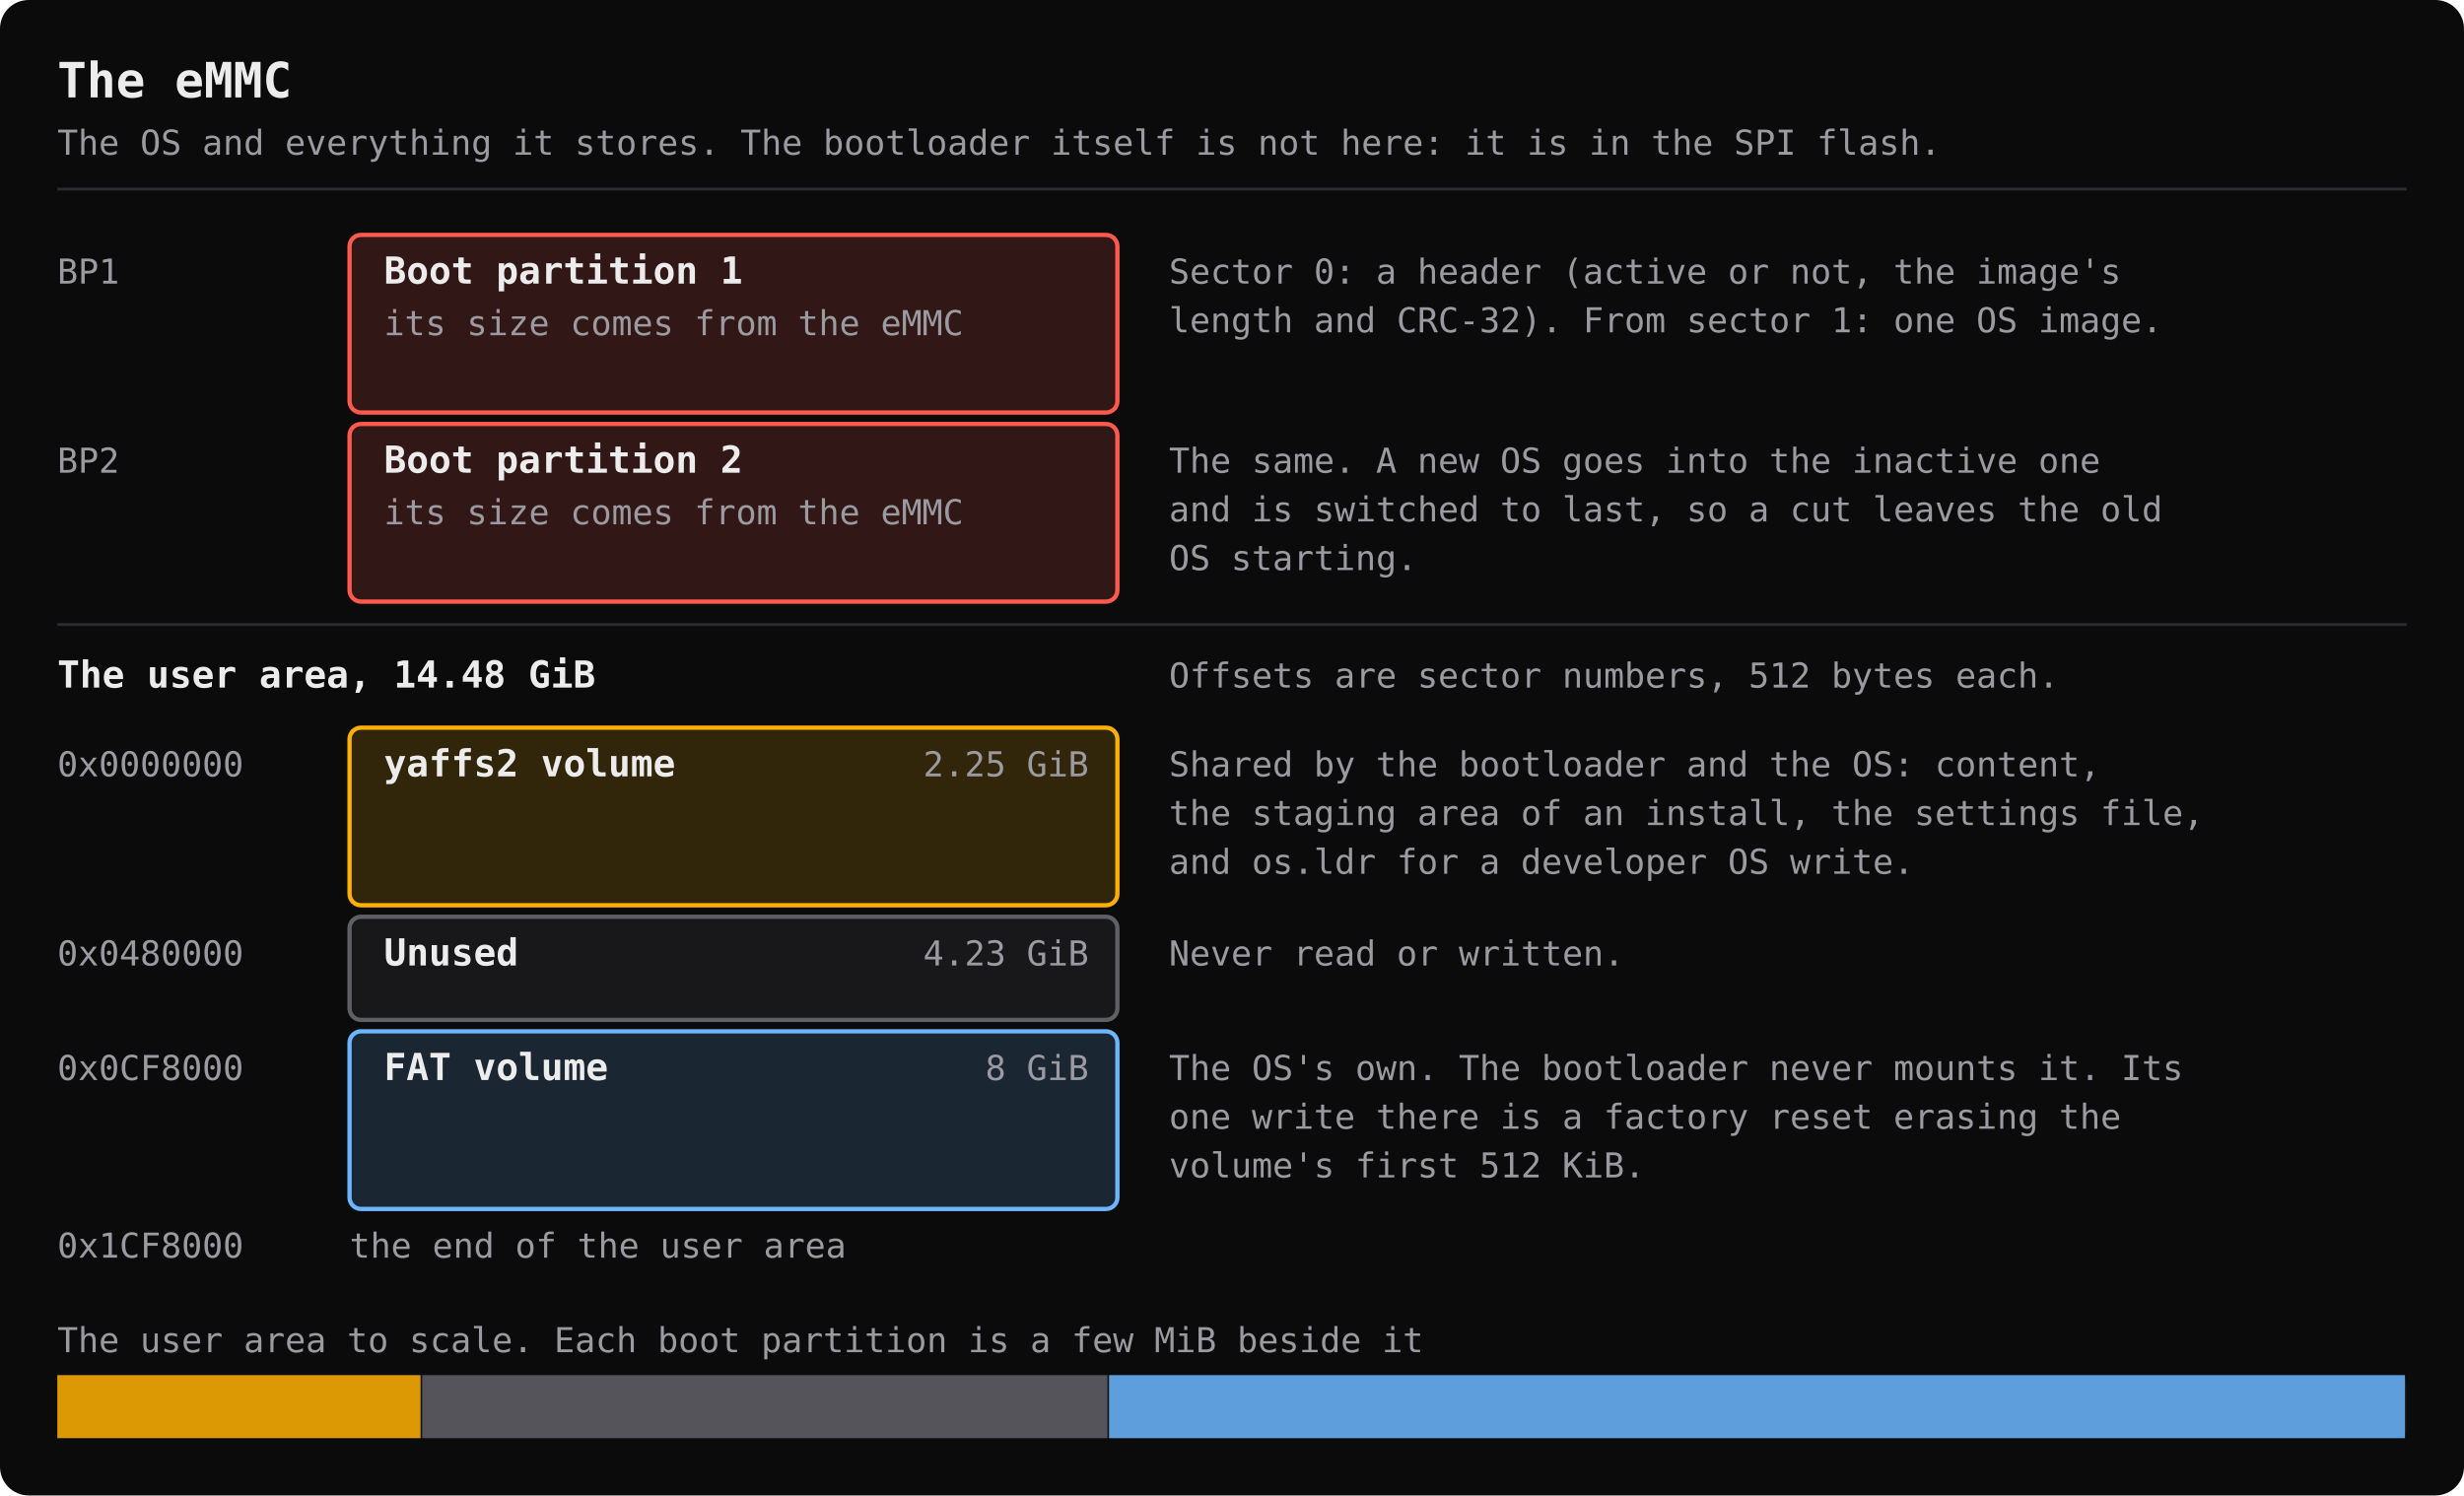
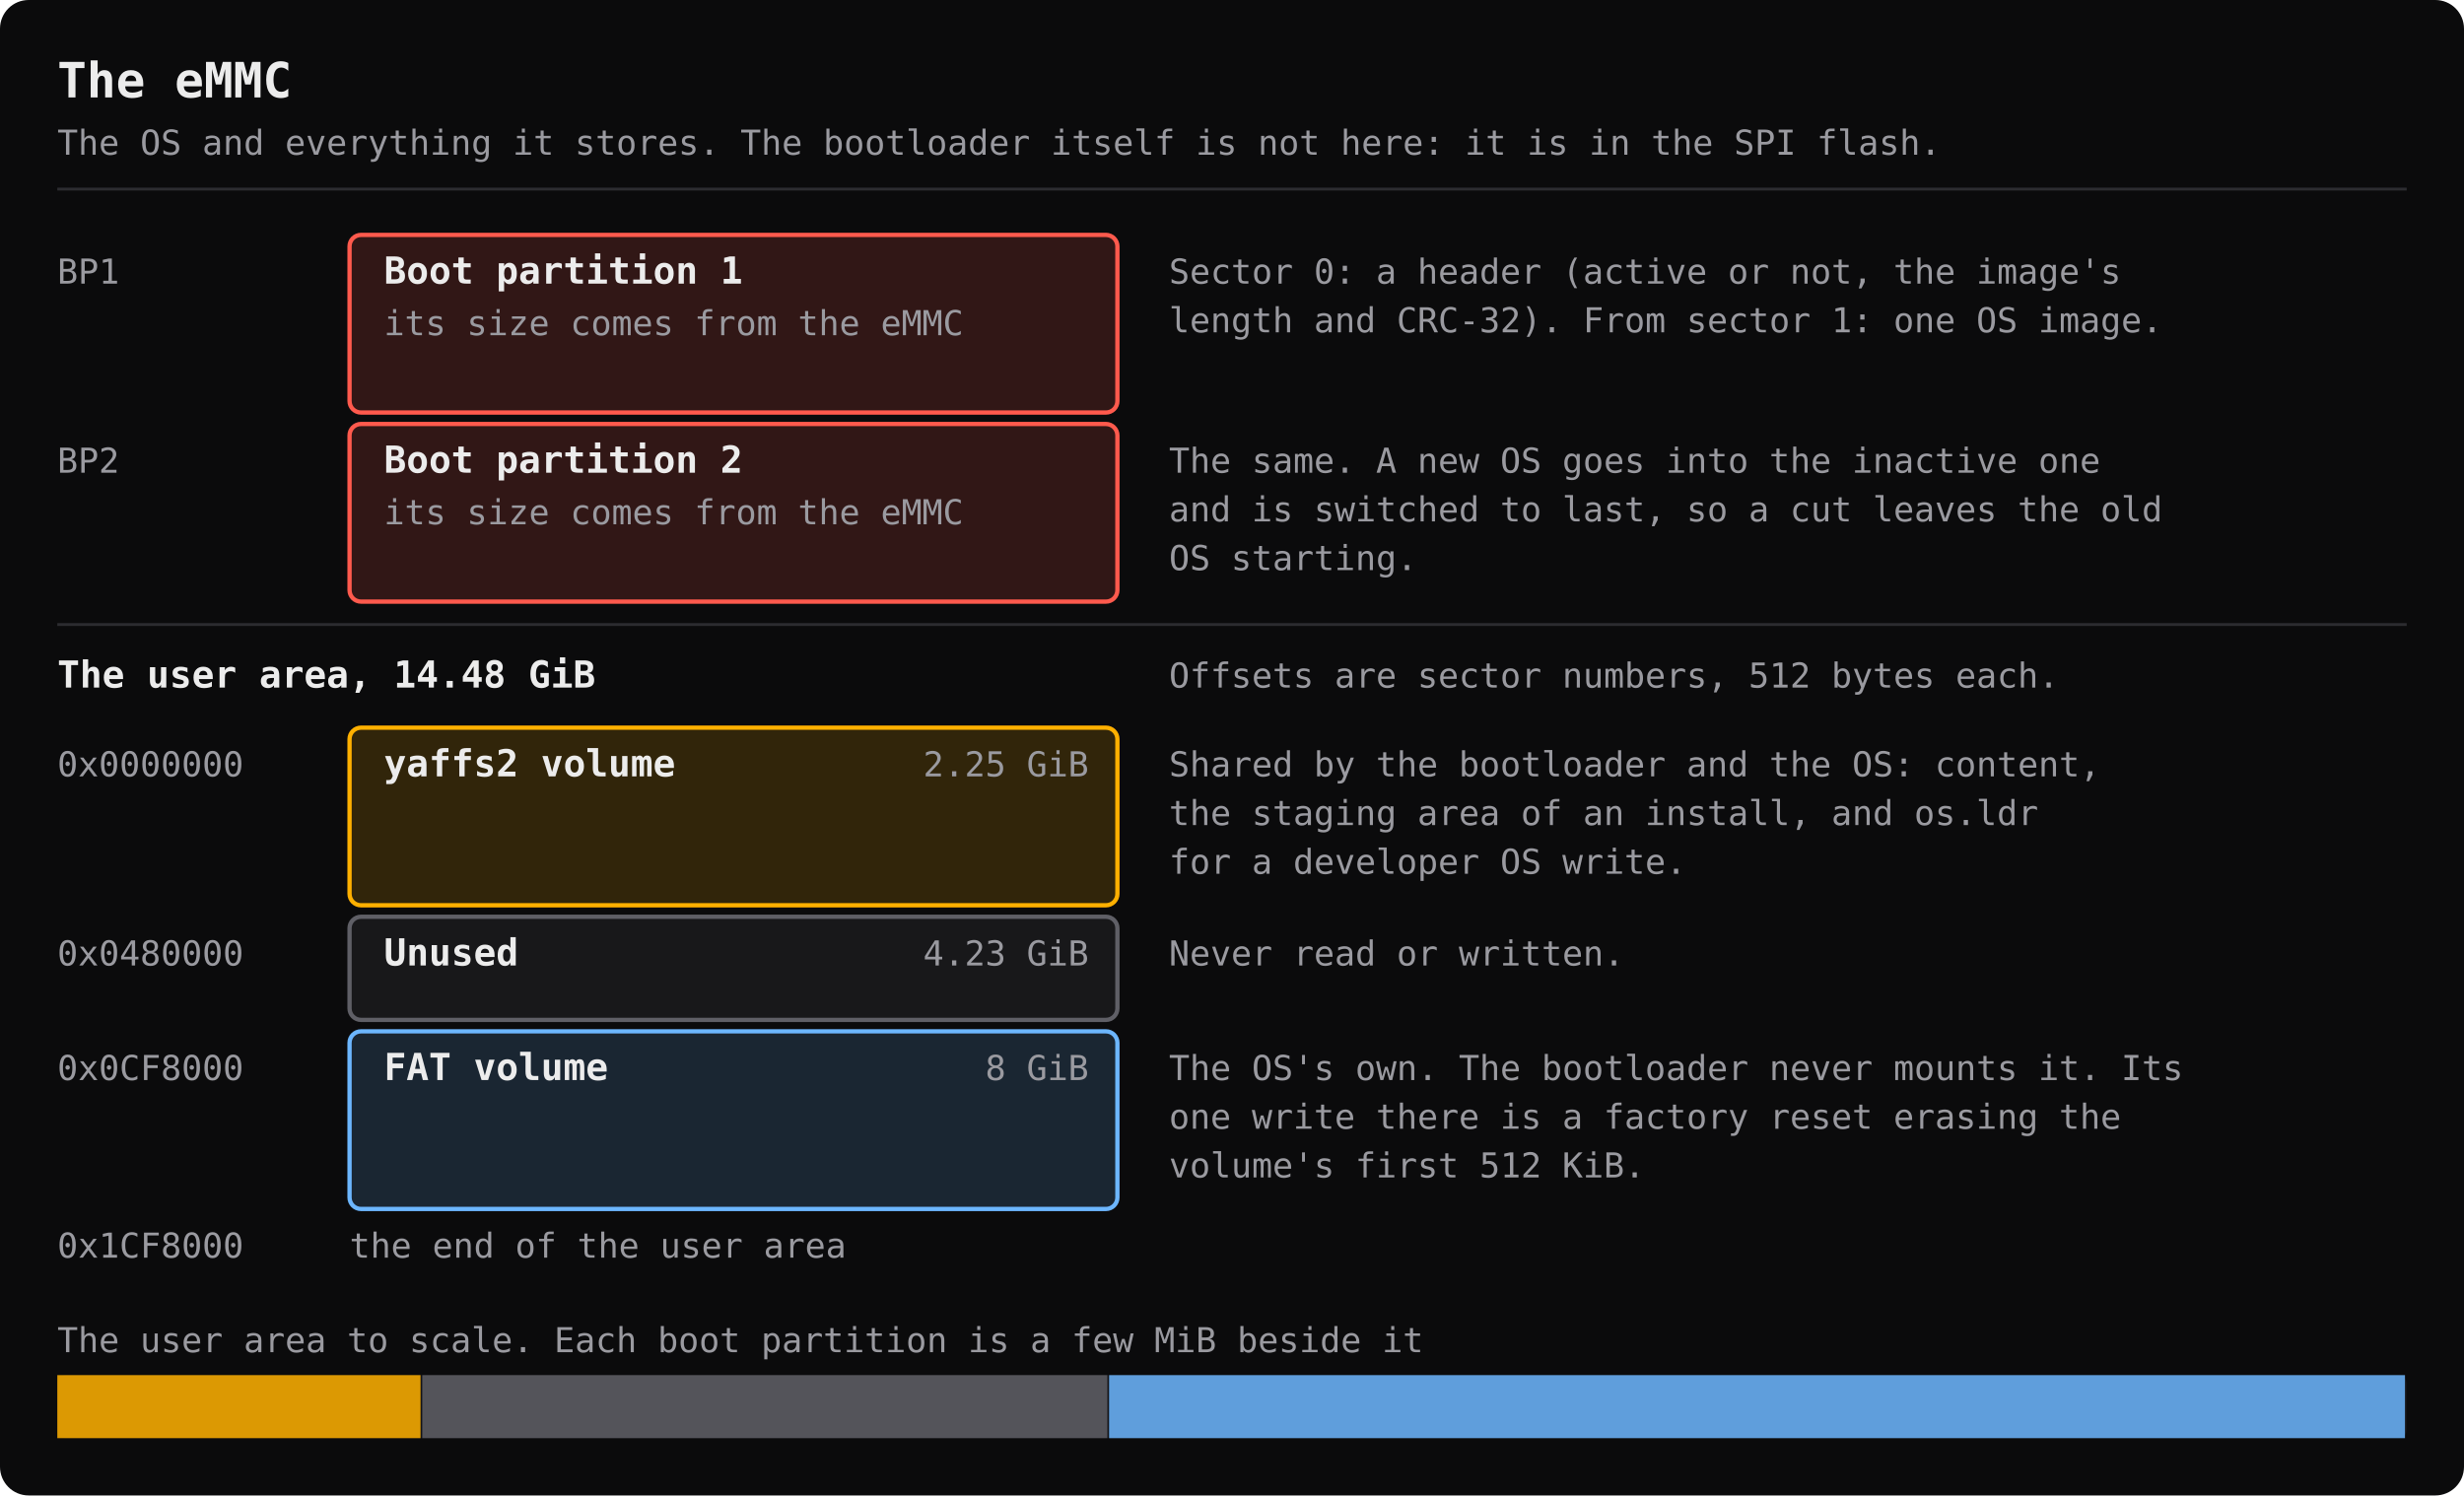
<svg xmlns="http://www.w3.org/2000/svg" viewBox="0 0 860 522" width="860" height="522" font-family="ui-monospace, SFMono-Regular, Menlo, Consolas, monospace" role="img" aria-label="The eMMC">
  <rect width="860" height="522" rx="10" fill="#0b0b0c" />
  <text x="20" y="34" fill="#ececec" font-size="17" font-weight="700" text-anchor="start">The eMMC</text>
  <text x="20" y="54" fill="#9a9aa0" font-size="12" font-weight="400" text-anchor="start">The OS and everything it stores. The bootloader itself is not here: it is in the SPI flash.</text>
  <line x1="20" y1="66" x2="840" y2="66" stroke="#2c2c30" />
  <text x="20" y="99" fill="#9a9aa0" font-size="12" font-weight="400" text-anchor="start">BP1</text>
  <rect x="122" y="82" width="268" height="62" rx="4" fill="#ff5a4d" fill-opacity="0.16" stroke="#ff5a4d" stroke-width="1.5" />
  <text x="134" y="99" fill="#ececec" font-size="13" font-weight="700" text-anchor="start">Boot partition 1</text>
  <text x="134" y="117" fill="#9a9aa0" font-size="12" font-weight="400" text-anchor="start">its size comes from the eMMC</text>
  <text x="408" y="99" fill="#9a9aa0" font-size="12" font-weight="400" text-anchor="start">Sector 0: a header (active or not, the image's</text>
  <text x="408" y="116" fill="#9a9aa0" font-size="12" font-weight="400" text-anchor="start">length and CRC-32). From sector 1: one OS image.</text>
  <text x="20" y="165" fill="#9a9aa0" font-size="12" font-weight="400" text-anchor="start">BP2</text>
  <rect x="122" y="148" width="268" height="62" rx="4" fill="#ff5a4d" fill-opacity="0.16" stroke="#ff5a4d" stroke-width="1.5" />
  <text x="134" y="165" fill="#ececec" font-size="13" font-weight="700" text-anchor="start">Boot partition 2</text>
  <text x="134" y="183" fill="#9a9aa0" font-size="12" font-weight="400" text-anchor="start">its size comes from the eMMC</text>
  <text x="408" y="165" fill="#9a9aa0" font-size="12" font-weight="400" text-anchor="start">The same. A new OS goes into the inactive one</text>
  <text x="408" y="182" fill="#9a9aa0" font-size="12" font-weight="400" text-anchor="start">and is switched to last, so a cut leaves the old</text>
  <text x="408" y="199" fill="#9a9aa0" font-size="12" font-weight="400" text-anchor="start">OS starting.</text>
  <line x1="20" y1="218" x2="840" y2="218" stroke="#2c2c30" />
  <text x="20" y="240" fill="#ececec" font-size="13" font-weight="700" text-anchor="start">The user area, 14.48 GiB</text>
  <text x="408" y="240" fill="#9a9aa0" font-size="12" font-weight="400" text-anchor="start">Offsets are sector numbers, 512 bytes each.</text>
  <text x="20" y="271" fill="#9a9aa0" font-size="12" font-weight="400" text-anchor="start">0x0000000</text>
  <rect x="122" y="254" width="268" height="62" rx="4" fill="#ffb000" fill-opacity="0.16" stroke="#ffb000" stroke-width="1.5" />
  <text x="134" y="271" fill="#ececec" font-size="13" font-weight="700" text-anchor="start">yaffs2 volume</text>
  <text x="380" y="271" fill="#9a9aa0" font-size="12" font-weight="400" text-anchor="end">2.25 GiB</text>
  <text x="408" y="271" fill="#9a9aa0" font-size="12" font-weight="400" text-anchor="start">Shared by the bootloader and the OS: content,</text>
-   <text x="408" y="288" fill="#9a9aa0" font-size="12" font-weight="400" text-anchor="start">the staging area of an install, the settings file,</text>
-   <text x="408" y="305" fill="#9a9aa0" font-size="12" font-weight="400" text-anchor="start">and os.ldr for a developer OS write.</text>
+   <text x="408" y="288" fill="#9a9aa0" font-size="12" font-weight="400" text-anchor="start">the staging area of an install, and os.ldr</text>
+   <text x="408" y="305" fill="#9a9aa0" font-size="12" font-weight="400" text-anchor="start">for a developer OS write.</text>
  <text x="20" y="337" fill="#9a9aa0" font-size="12" font-weight="400" text-anchor="start">0x0480000</text>
  <rect x="122" y="320" width="268" height="36" rx="4" fill="#5f5f66" fill-opacity="0.16" stroke="#5f5f66" stroke-width="1.5" />
  <text x="134" y="337" fill="#ececec" font-size="13" font-weight="700" text-anchor="start">Unused</text>
  <text x="380" y="337" fill="#9a9aa0" font-size="12" font-weight="400" text-anchor="end">4.23 GiB</text>
  <text x="408" y="337" fill="#9a9aa0" font-size="12" font-weight="400" text-anchor="start">Never read or written.</text>
  <text x="20" y="377" fill="#9a9aa0" font-size="12" font-weight="400" text-anchor="start">0x0CF8000</text>
  <rect x="122" y="360" width="268" height="62" rx="4" fill="#6cb6ff" fill-opacity="0.16" stroke="#6cb6ff" stroke-width="1.5" />
  <text x="134" y="377" fill="#ececec" font-size="13" font-weight="700" text-anchor="start">FAT volume</text>
  <text x="380" y="377" fill="#9a9aa0" font-size="12" font-weight="400" text-anchor="end">8 GiB</text>
  <text x="408" y="377" fill="#9a9aa0" font-size="12" font-weight="400" text-anchor="start">The OS's own. The bootloader never mounts it. Its</text>
  <text x="408" y="394" fill="#9a9aa0" font-size="12" font-weight="400" text-anchor="start">one write there is a factory reset erasing the</text>
  <text x="408" y="411" fill="#9a9aa0" font-size="12" font-weight="400" text-anchor="start">volume's first 512 KiB.</text>
  <text x="20" y="439" fill="#9a9aa0" font-size="12" font-weight="400" text-anchor="start">0x1CF8000</text>
  <text x="122" y="439" fill="#9a9aa0" font-size="12" font-weight="400" text-anchor="start">the end of the user area</text>
  <text x="20" y="472" fill="#9a9aa0" font-size="12" font-weight="400" text-anchor="start">The user area to scale. Each boot partition is a few MiB beside it</text>
  <rect x="20" y="480" width="820" height="22" rx="3" fill="#151517" />
  <rect x="20.00" y="480" width="126.78" height="22" fill="#ffb000" fill-opacity="0.85" />
  <rect x="147.38" y="480" width="239.12" height="22" fill="#5f5f66" fill-opacity="0.85" />
  <rect x="387.10" y="480" width="452.30" height="22" fill="#6cb6ff" fill-opacity="0.85" />
</svg>
